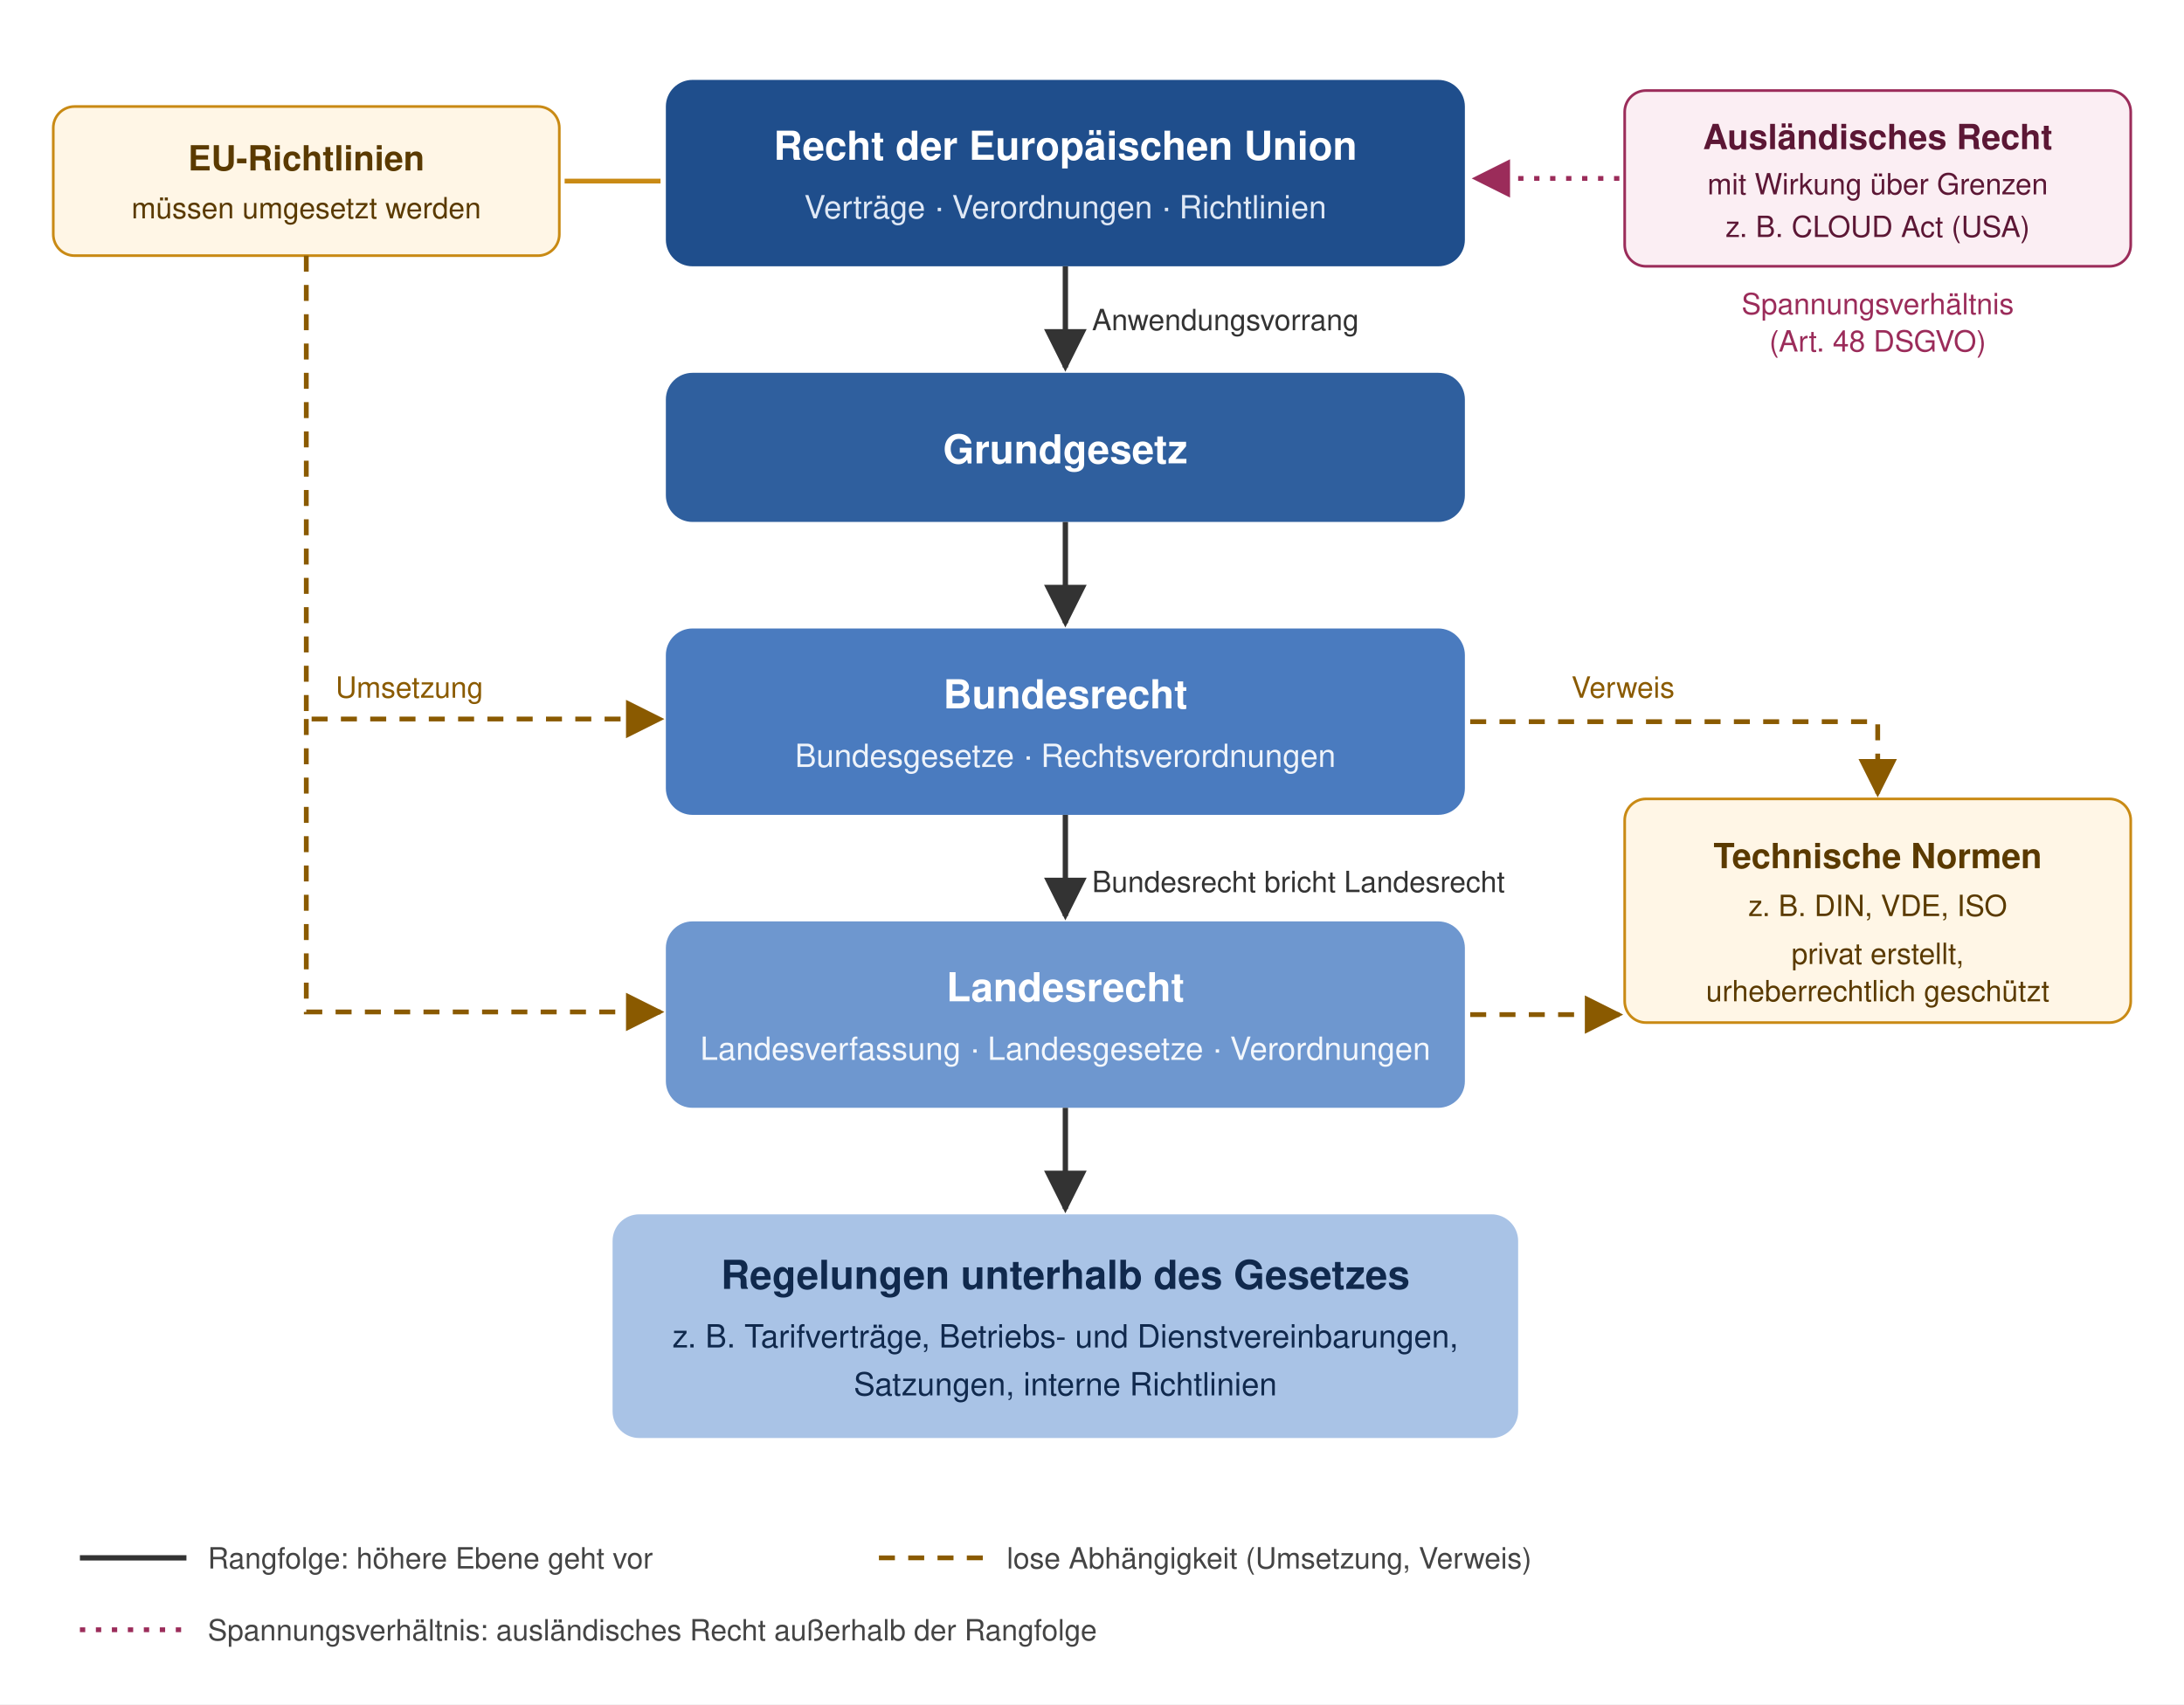
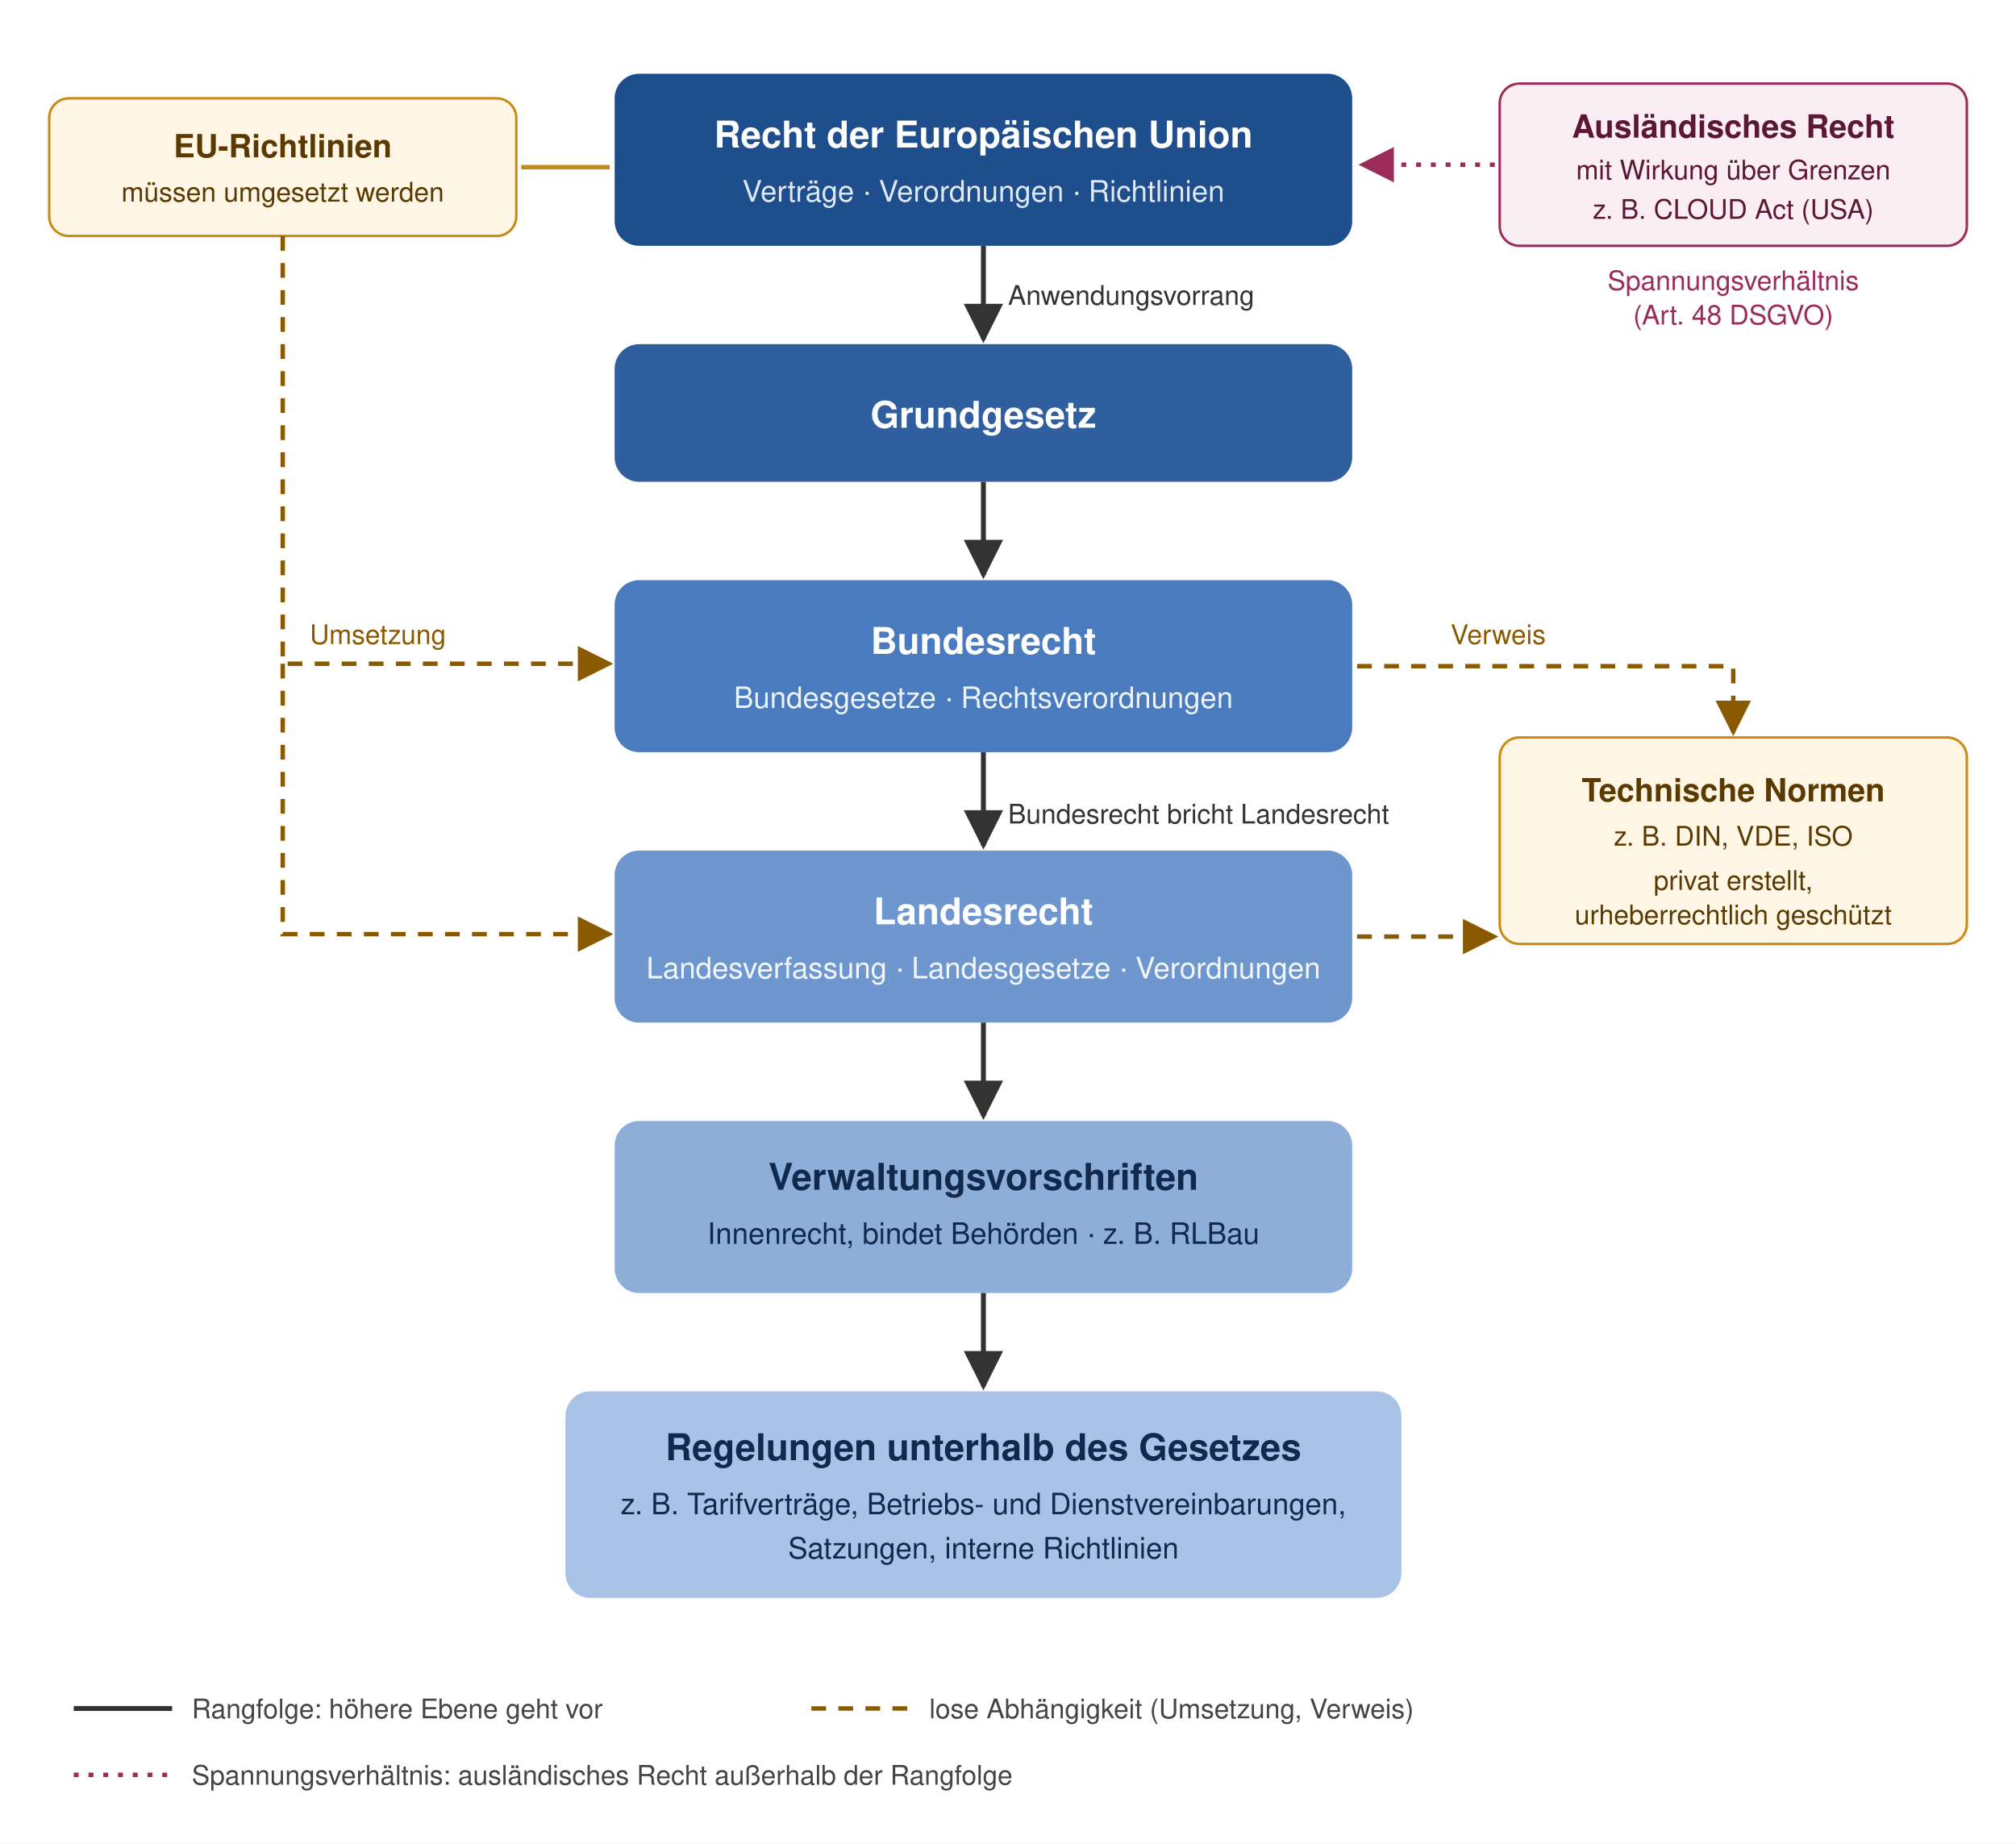
- <svg xmlns="http://www.w3.org/2000/svg" width="820" height="640" viewBox="0 0 820 640" font-family="Helvetica, Arial, sans-serif">
+ <svg xmlns="http://www.w3.org/2000/svg" width="820" height="750" viewBox="0 0 820 750" font-family="Helvetica, Arial, sans-serif">
  <defs>
    <marker id="pf" viewBox="0 0 10 10" refX="9" refY="5" markerWidth="8" markerHeight="8" orient="auto">
      <path d="M0,0 L10,5 L0,10 z" fill="#333" />
    </marker>
    <marker id="pr" viewBox="0 0 10 10" refX="9" refY="5" markerWidth="8" markerHeight="8" orient="auto">
      <path d="M0,0 L10,5 L0,10 z" fill="#9b2c5a" />
    </marker>
    <marker id="pg" viewBox="0 0 10 10" refX="9" refY="5" markerWidth="8" markerHeight="8" orient="auto">
      <path d="M0,0 L10,5 L0,10 z" fill="#8a5a00" />
    </marker>
  </defs>
-   <rect width="820" height="640" fill="#fff" />
+   <rect width="820" height="750" fill="#fff" />
  <g font-size="15" text-anchor="middle">
    <rect x="250" y="30" width="300" height="70" rx="10" fill="#1f4e8c" />
    <text x="400" y="60" fill="#fff" font-weight="bold">Recht der Europäischen Union</text>
    <text x="400" y="82" fill="#dfe8f5" font-size="12">Verträge · Verordnungen · Richtlinien</text>
    <rect x="250" y="140" width="300" height="56" rx="10" fill="#2f5f9e" />
    <text x="400" y="174" fill="#fff" font-weight="bold">Grundgesetz</text>
    <rect x="250" y="236" width="300" height="70" rx="10" fill="#4a7bbf" />
    <text x="400" y="266" fill="#fff" font-weight="bold">Bundesrecht</text>
    <text x="400" y="288" fill="#eef3fa" font-size="12">Bundesgesetze · Rechtsverordnungen</text>
    <rect x="250" y="346" width="300" height="70" rx="10" fill="#6e97cf" />
    <text x="400" y="376" fill="#fff" font-weight="bold">Landesrecht</text>
    <text x="400" y="398" fill="#f3f7fc" font-size="12">Landesverfassung · Landesgesetze · Verordnungen</text>
-     <rect x="230" y="456" width="340" height="84" rx="10" fill="#a9c3e6" />
-     <text x="400" y="484" fill="#10294d" font-weight="bold">Regelungen unterhalb des Gesetzes</text>
-     <text x="400" y="506" fill="#10294d" font-size="12">z. B. Tarifverträge, Betriebs- und Dienstvereinbarungen,</text>
-     <text x="400" y="524" fill="#10294d" font-size="12">Satzungen, interne Richtlinien</text>
+     <rect x="250" y="456" width="300" height="70" rx="10" fill="#8daed9" />
+     <text x="400" y="484" fill="#10294d" font-weight="bold">Verwaltungsvorschriften</text>
+     <text x="400" y="506" fill="#10294d" font-size="12">Innenrecht, bindet Behörden · z. B. RLBau</text>
+     <rect x="230" y="566" width="340" height="84" rx="10" fill="#a9c3e6" />
+     <text x="400" y="594" fill="#10294d" font-weight="bold">Regelungen unterhalb des Gesetzes</text>
+     <text x="400" y="616" fill="#10294d" font-size="12">z. B. Tarifverträge, Betriebs- und Dienstvereinbarungen,</text>
+     <text x="400" y="634" fill="#10294d" font-size="12">Satzungen, interne Richtlinien</text>
  </g>
  <g stroke="#333" stroke-width="2" fill="none">
    <line x1="400" y1="100" x2="400" y2="138" marker-end="url(#pf)" />
    <line x1="400" y1="196" x2="400" y2="234" marker-end="url(#pf)" />
    <line x1="400" y1="306" x2="400" y2="344" marker-end="url(#pf)" />
    <line x1="400" y1="416" x2="400" y2="454" marker-end="url(#pf)" />
+     <line x1="400" y1="526" x2="400" y2="564" marker-end="url(#pf)" />
  </g>
  <g font-size="11" fill="#333">
    <text x="410" y="124">Anwendungsvorrang</text>
    <text x="410" y="335">Bundesrecht bricht Landesrecht</text>
  </g>
  <line x1="248" y1="68" x2="212" y2="68" stroke="#c98a14" stroke-width="1.8" />
  <rect x="20" y="40" width="190" height="56" rx="8" fill="#fff6e6" stroke="#c98a14" />
  <text x="115" y="64" font-size="13" text-anchor="middle" font-weight="bold" fill="#5a3a00">EU-Richtlinien</text>
  <text x="115" y="82" font-size="11" text-anchor="middle" fill="#5a3a00">müssen umgesetzt werden</text>
  <g stroke="#8a5a00" stroke-width="1.8" fill="none" stroke-dasharray="6 5">
    <path d="M115,96 L115,270 L248,270" marker-end="url(#pg)" />
    <path d="M115,270 L115,380 L248,380" marker-end="url(#pg)" />
  </g>
  <text x="126" y="262" font-size="11" fill="#8a5a00">Umsetzung</text>
  <rect x="610" y="300" width="190" height="84" rx="8" fill="#fff6e6" stroke="#c98a14" />
  <text x="705" y="326" font-size="13" text-anchor="middle" font-weight="bold" fill="#5a3a00">Technische Normen</text>
  <text x="705" y="344" font-size="11" text-anchor="middle" fill="#5a3a00">z. B. DIN, VDE, ISO</text>
  <text x="705" y="362" font-size="11" text-anchor="middle" fill="#5a3a00">privat erstellt,</text>
  <text x="705" y="376" font-size="11" text-anchor="middle" fill="#5a3a00">urheberrechtlich geschützt</text>
  <g stroke="#8a5a00" stroke-width="1.8" fill="none" stroke-dasharray="6 5">
    <path d="M552,271 L705,271 L705,298" marker-end="url(#pg)" />
    <path d="M552,381 L608,381" marker-end="url(#pg)" />
  </g>
  <text x="590" y="262" font-size="11" fill="#8a5a00">Verweis</text>
  <rect x="610" y="34" width="190" height="66" rx="8" fill="#fbeef3" stroke="#9b2c5a" />
  <text x="705" y="56" font-size="13" text-anchor="middle" font-weight="bold" fill="#5c1735">Ausländisches Recht</text>
  <text x="705" y="73" font-size="11" text-anchor="middle" fill="#5c1735">mit Wirkung über Grenzen</text>
  <text x="705" y="89" font-size="11" text-anchor="middle" fill="#5c1735">z. B. CLOUD Act (USA)</text>
  <line x1="608" y1="67" x2="554" y2="67" stroke="#9b2c5a" stroke-width="1.8" stroke-dasharray="2 4" marker-end="url(#pr)" />
  <text x="705" y="118" font-size="11" text-anchor="middle" fill="#9b2c5a">Spannungsverhältnis</text>
  <text x="705" y="132" font-size="11" text-anchor="middle" fill="#9b2c5a">(Art. 48 DSGVO)</text>
  <g font-size="11" fill="#444">
-     <line x1="30" y1="585" x2="70" y2="585" stroke="#333" stroke-width="2" />
-     <text x="78" y="589">Rangfolge: höhere Ebene geht vor</text>
-     <line x1="330" y1="585" x2="370" y2="585" stroke="#8a5a00" stroke-width="1.8" stroke-dasharray="6 5" />
-     <text x="378" y="589">lose Abhängigkeit (Umsetzung, Verweis)</text>
+     <line x1="30" y1="695" x2="70" y2="695" stroke="#333" stroke-width="2" />
+     <text x="78" y="699">Rangfolge: höhere Ebene geht vor</text>
+     <line x1="330" y1="695" x2="370" y2="695" stroke="#8a5a00" stroke-width="1.8" stroke-dasharray="6 5" />
+     <text x="378" y="699">lose Abhängigkeit (Umsetzung, Verweis)</text>
  </g>
  <g font-size="11" fill="#444">
-     <line x1="30" y1="612" x2="70" y2="612" stroke="#9b2c5a" stroke-width="1.8" stroke-dasharray="2 4" />
-     <text x="78" y="616">Spannungsverhältnis: ausländisches Recht außerhalb der Rangfolge</text>
+     <line x1="30" y1="722" x2="70" y2="722" stroke="#9b2c5a" stroke-width="1.8" stroke-dasharray="2 4" />
+     <text x="78" y="726">Spannungsverhältnis: ausländisches Recht außerhalb der Rangfolge</text>
  </g>
</svg>
